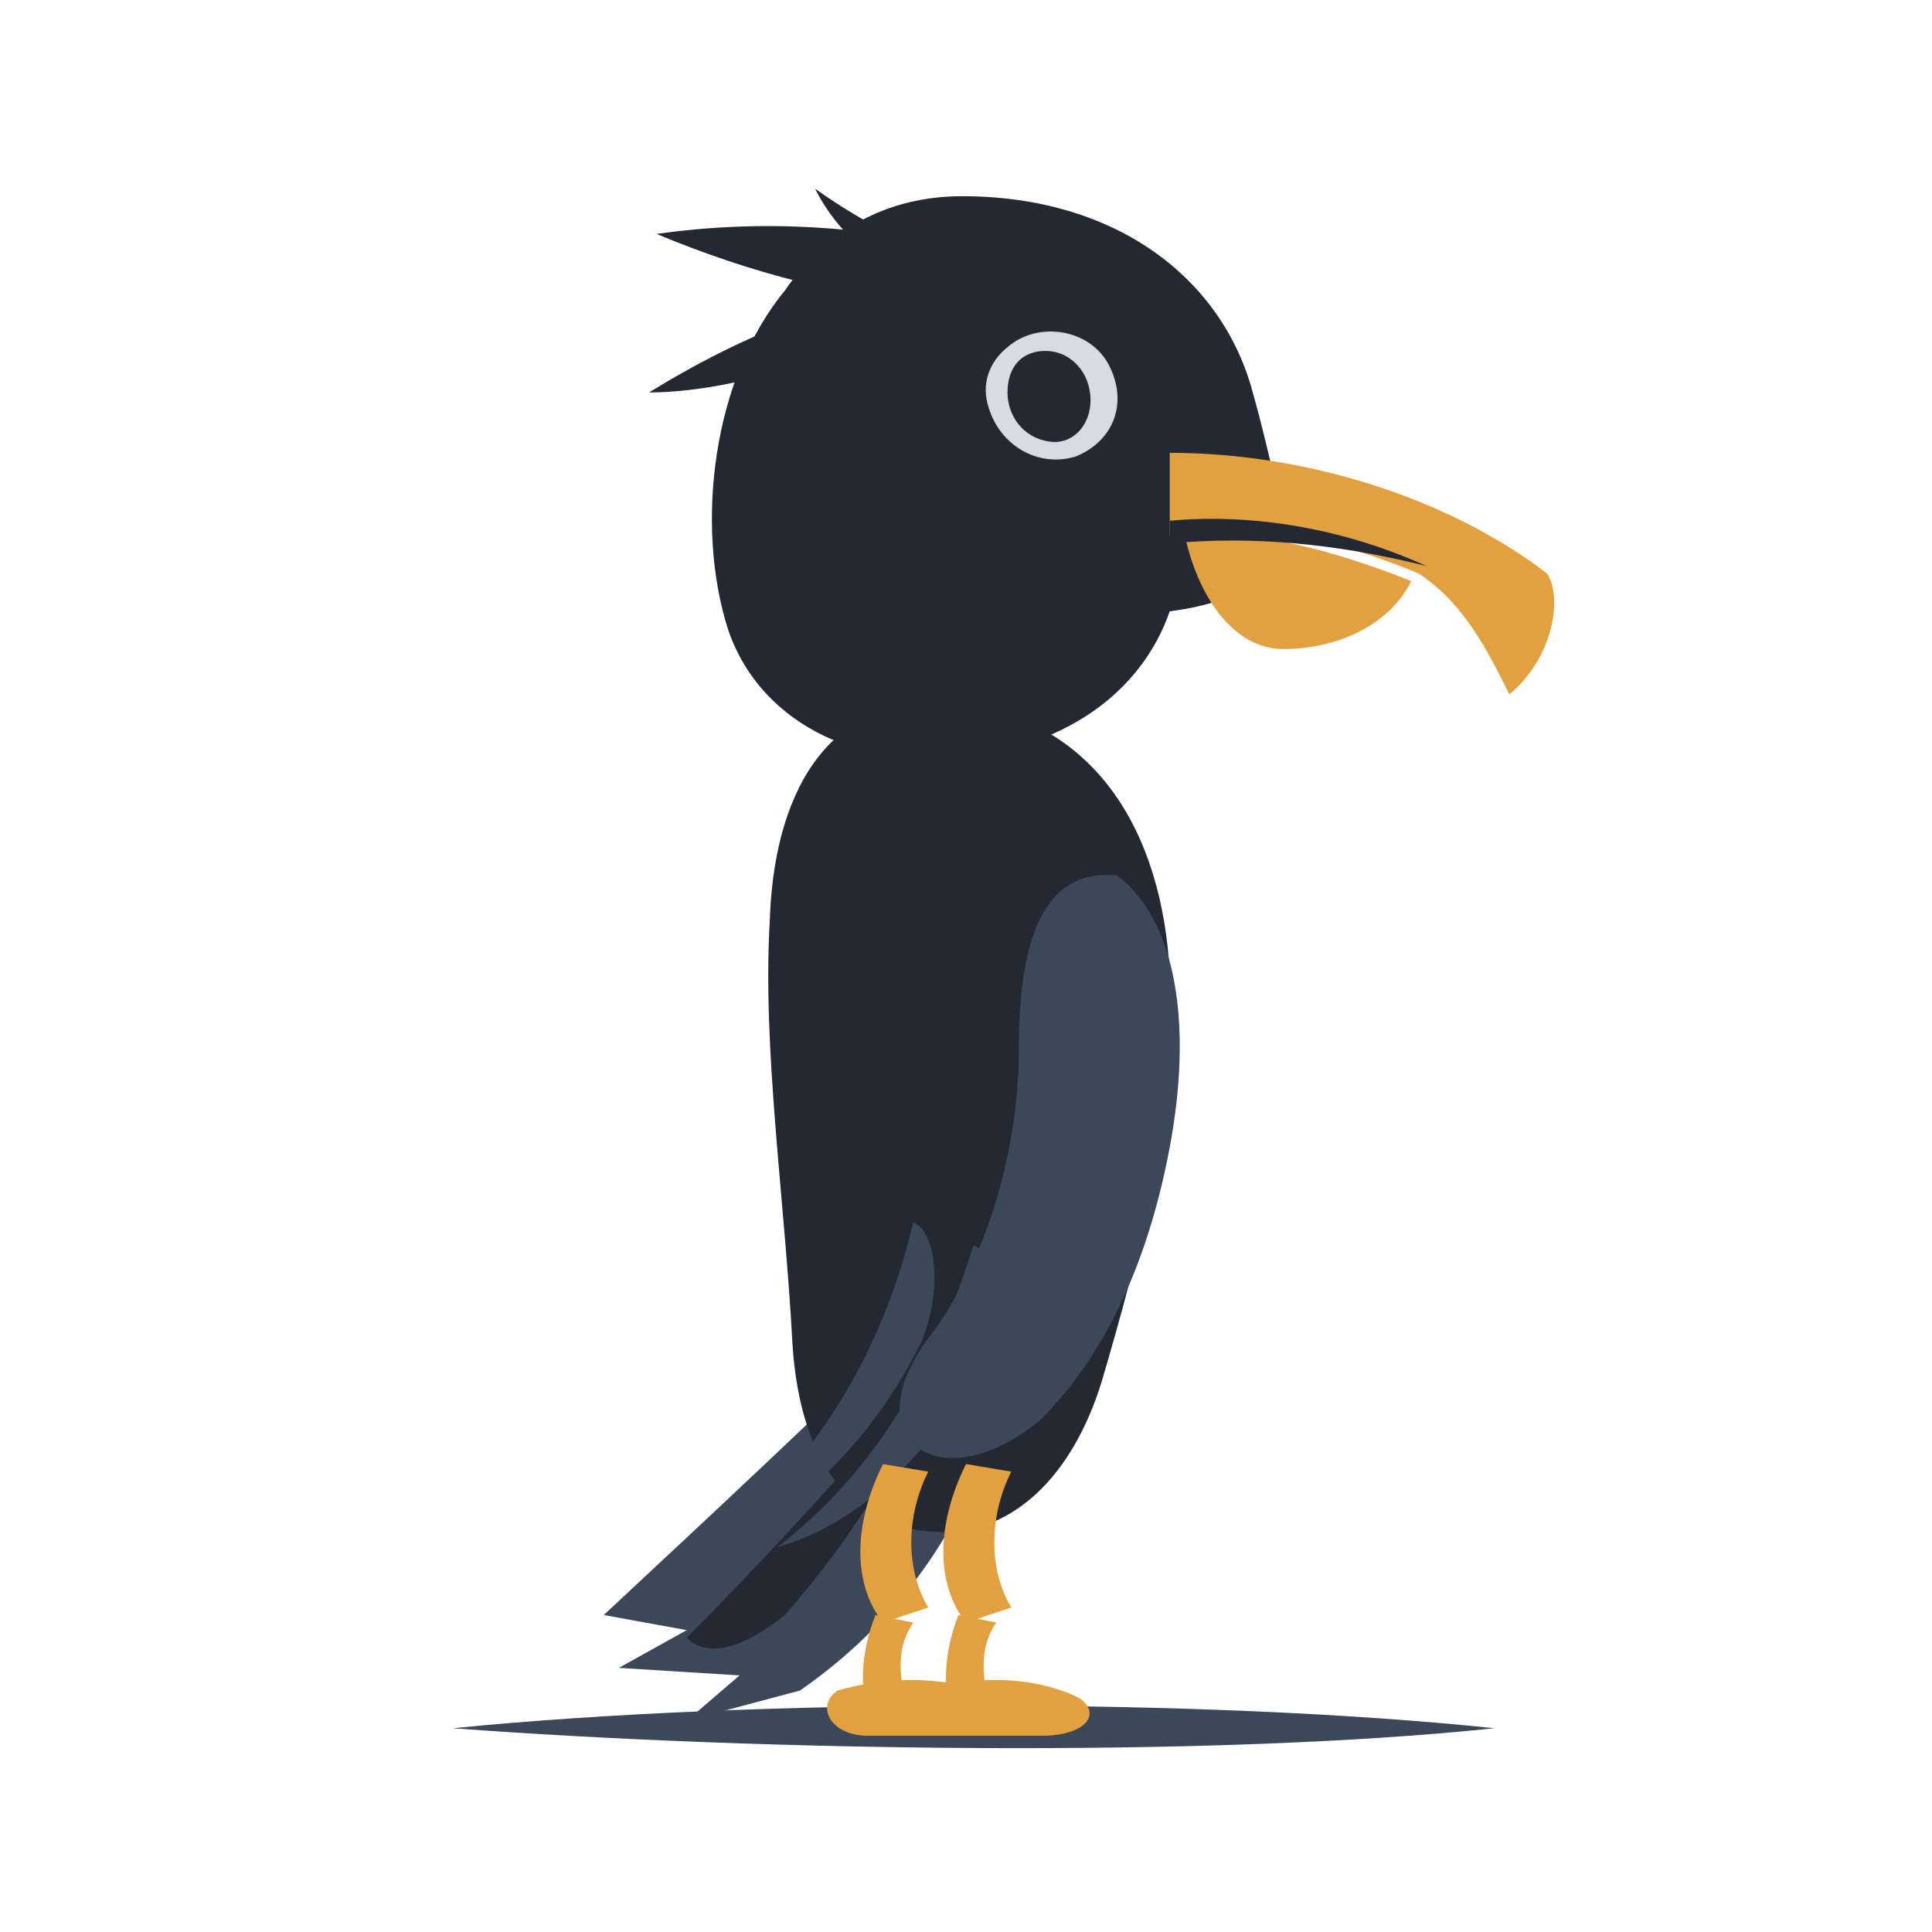
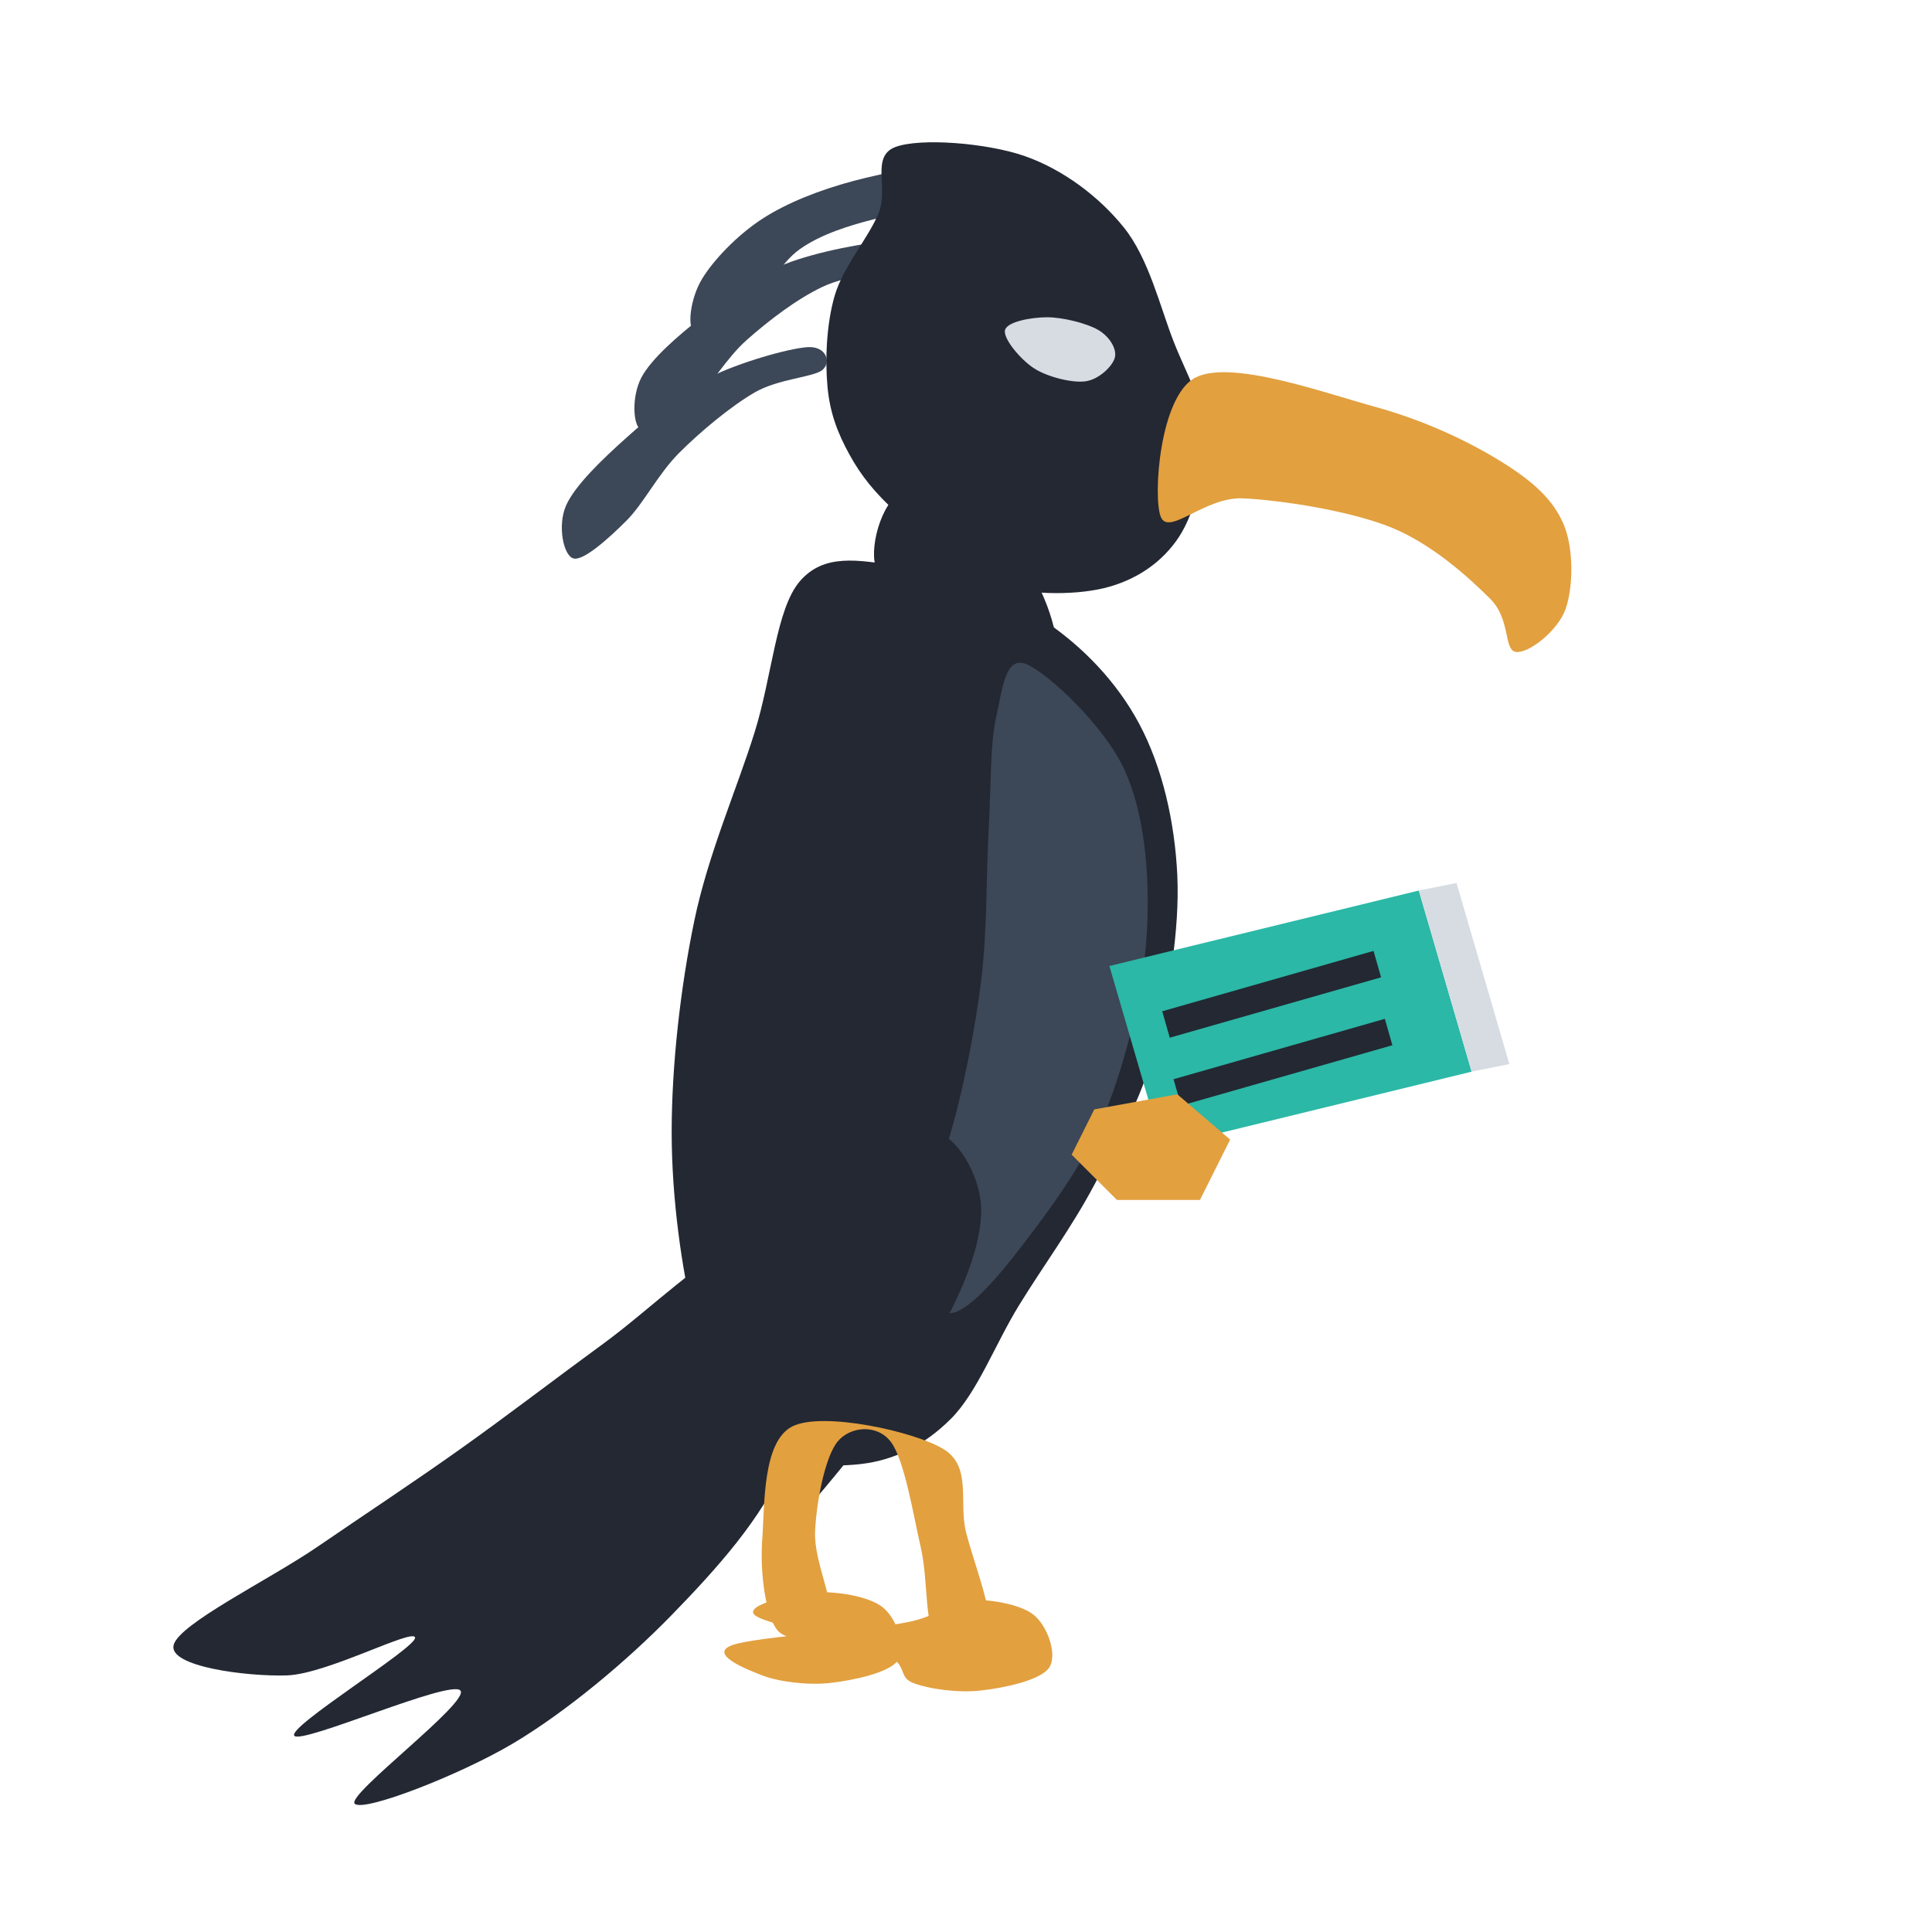
<svg xmlns="http://www.w3.org/2000/svg" viewBox="0 0 512 512" width="512" height="512" role="img" aria-labelledby="title desc">
-   <path id="szlif-a-branch" fill="#3C4757" d="M120,458C200,450 320,450 396,458C320,466 200,464 120,458Z" />
-   <path id="szlif-a-crest-1" fill="#232833" d="M248,76C224,78 198,88 172,104C192,104 218,96 242,86C250,83 252,76 248,76Z" />
-   <path id="szlif-a-crest-2" fill="#232833" d="M254,66C230,60 202,58 174,62C198,72 226,80 252,80C258,80 260,72 254,66Z" />
-   <path id="szlif-a-crest-3" fill="#232833" d="M264,72C246,68 230,60 216,50C224,66 240,76 260,80C266,81 268,76 264,72Z" />
-   <path id="szlif-a-tail-1" fill="#3C4757" d="M240,352C218,374 190,400 160,428L182,432L164,442L196,444L182,456L212,448C238,430 254,406 262,382C266,370 250,346 240,352Z" />
-   <path id="szlif-a-tail-2" fill="#232833" d="M236,376C220,394 202,414 182,434C188,440 198,436 208,428C222,412 236,392 240,378Z" />
-   <path id="szlif-a-body" fill="#232833" d="M252,186C290,190 308,220 310,258C312,294 302,332 292,366C284,392 268,406 250,406C226,406 212,388 210,356C208,318 202,278 204,244C205,212 218,184 252,186Z" />
-   <path id="szlif-a-wing" fill="#3C4757" d="M296,232C312,244 316,272 310,304C304,336 292,360 276,376C262,388 246,390 240,380C236,372 240,362 248,352C262,332 270,304 270,278C270,250 276,230 296,232Z" />
-   <path id="szlif-a-wing-primary-1" fill="#3C4757" d="M258,330C248,362 232,390 206,410C228,404 248,384 260,360C266,346 264,332 258,330Z" />
-   <path id="szlif-a-wing-primary-2" fill="#3C4757" d="M242,324C234,358 216,388 190,408C212,402 232,380 244,356C250,342 248,326 242,324Z" />
-   <path id="szlif-a-legs" fill="#E2A03F" d="M234,388C226,404 226,420 234,430L246,426C240,416 240,402 246,390ZM256,388C248,404 248,420 256,430L268,426C262,416 262,402 268,390ZM232,428C228,438 228,448 230,454L240,452C238,442 238,436 242,430ZM254,428C250,438 250,448 252,454L262,452C260,442 260,436 264,430Z" />
-   <path id="szlif-a-feet" fill="#E2A03F" d="M222,448C236,444 252,444 264,450C270,454 266,460 254,460L230,460C220,460 216,452 222,448ZM244,448C258,444 274,444 286,450C292,454 288,460 276,460L252,460C242,460 238,452 244,448Z" />
-   <path id="szlif-a-head" fill="#232833" d="M255,52C296,52 324,74 332,104C336,118 338,130 342,142C338,154 326,160 310,162C303,182 285,196 260,200C230,205 202,193 193,167C184,139 189,100 208,77C219,61 235,52 255,52Z" />
-   <path id="szlif-a-beak" fill="#E2A03F" d="M310,120C346,120 384,132 410,152C414,158 412,174 400,184C394,172 388,160 376,152C352,142 330,138 310,142Z" />
-   <path id="szlif-a-beak-lower" fill="#E2A03F" d="M314,142C332,140 354,146 374,154C368,166 354,172 340,172C328,172 318,160 314,142Z" />
-   <path id="szlif-a-beak-gape" fill="#232833" d="M310,138C332,136 356,140 378,150C354,144 332,142 310,144Z" />
-   <path id="szlif-a-eye-ring" fill="#D7DCE3" d="M267,92C275,85 289,87 294,97C299,107 295,117 285,121C275,124 265,118 262,108C260,102 262,96 267,92Z" />
-   <path id="szlif-a-eye-pupil" fill="#232833" d="M277,93C284,93 289,99 289,106C289,113 284,118 278,117C271,116 267,110 267,104C267,97 271,93 277,93Z" />
-   <path id="szlif-a-brow" fill="#232833" d="M258,78C268,68 286,68 296,78C288,74 276,76 268,82C262,86 256,84 258,78Z" />
+   <path id="szlif-crest-1" fill="#3C4757" d="M 254 44 C 249.67 42.67 234.67 45.67 226 48 C 217.33 50.33 208.67 53.67 202 58 C 195.33 62.33 189 69 186 74 C 183 79 182 86.67 184 88 C 186 89.33 193.33 85.67 198 82 C 202.67 78.33 206.33 70 212 66 C 217.67 62 225.33 59.67 232 58 C 238.67 56.33 248.33 58.33 252 56 C 255.67 53.67 258.33 45.33 254 44 Z" />
+   <path id="szlif-crest-2" fill="#3C4757" d="M 236 64 C 230.67 64 216.33 66.67 208 70 C 199.67 73.33 192.33 79 186 84 C 179.67 89 172.67 95 170 100 C 167.33 105 167.67 113 170 114 C 172.33 115 179.33 110 184 106 C 188.67 102 192.33 95 198 90 C 203.67 85 211 79.33 218 76 C 225 72.67 237 72 240 70 C 243 68 241.33 64 236 64 Z" />
+   <path id="szlif-crest-3" fill="#3C4757" d="M 214 92 C 209 92.33 196 96 188 100 C 180 104 172.33 110.33 166 116 C 159.67 121.67 152.33 128.67 150 134 C 147.67 139.33 149.33 147.33 152 148 C 154.67 148.67 161.33 142.67 166 138 C 170.67 133.33 174.33 125.67 180 120 C 185.67 114.33 193.67 107.67 200 104 C 206.33 100.33 215.67 100 218 98 C 220.33 96 219 91.67 214 92 Z" />
+   <path id="szlif-head" fill="#232833" d="M 237.21 38.99 C 243.67 36.48 261.54 37.84 271.65 41.39 C 281.76 44.95 291.3 52.13 297.85 60.3 C 304.41 68.46 307.41 81.23 310.97 90.36 C 314.53 99.5 318.98 106.45 319.23 115.1 C 319.48 123.75 316.9 135.47 312.46 142.26 C 308.02 149.06 300.99 153.83 292.58 155.86 C 284.17 157.88 271.16 157.73 262.02 154.42 C 252.88 151.11 243.9 141.66 237.75 136.01 C 231.61 130.35 228.21 126.07 225.13 120.49 C 222.06 114.91 219.95 109.58 219.3 102.55 C 218.65 95.51 218.97 85.97 221.22 78.29 C 223.48 70.61 230.19 63.01 232.85 56.46 C 235.52 49.91 230.74 41.5 237.21 38.99 Z" />
+   <path id="szlif-beak" fill="#E2A03F" d="M 316.8 100.06 C 326.25 95.2 350.84 104.08 364.34 107.79 C 377.84 111.5 389.49 117.15 397.82 122.32 C 406.15 127.49 411.49 132.26 414.32 138.8 C 417.16 145.35 416.92 155.94 414.82 161.6 C 412.72 167.26 405.05 173.25 401.73 172.77 C 398.42 172.28 400.43 164.2 394.93 158.7 C 389.43 153.21 379.64 144.24 368.73 139.8 C 357.81 135.36 339.62 132.55 329.43 132.07 C 319.24 131.59 309.71 142.27 307.6 136.93 C 305.5 131.6 307.34 104.92 316.8 100.06 Z" />
+   <path id="szlif-eye" fill="#D7DCE3" d="M 266.34 87.48 C 266.91 85.22 273.37 84.08 277.5 84.08 C 281.62 84.07 288.09 85.69 291.08 87.46 C 294.07 89.24 296.02 92.47 295.45 94.74 C 294.89 97 291.25 100.56 287.69 101.05 C 284.14 101.54 277.67 99.92 274.11 97.66 C 270.55 95.4 265.78 89.74 266.34 87.48 Z M 276.53 87.96 C 278.47 87.07 284.94 88.68 286.23 90.38 C 287.53 92.07 286.24 97.25 284.3 98.14 C 282.36 99.03 275.89 97.42 274.59 95.72 C 273.3 94.02 274.59 88.85 276.53 87.96 Z" />
+   <path id="szlif-hackle" fill="#232833" d="M 240 130 C 245.67 128.67 259.33 135.33 266 142 C 272.67 148.67 278.67 160.33 280 170 C 281.33 179.67 277.67 196.33 274 200 C 270.33 203.67 262 197.67 258 192 C 254 186.33 254.33 173 250 166 C 245.67 159 233.67 156 232 150 C 230.33 144 234.33 131.33 240 130 Z" />
+   <path id="szlif-body" fill="#232833" d="M 238 150 C 248.67 151.67 265.33 157 276 164 C 286.67 171 296 180.67 302 192 C 308 203.33 311.33 217.67 312 232 C 312.67 246.33 309.67 264.33 306 278 C 302.33 291.67 296 302.67 290 314 C 284 325.33 276.33 335.67 270 346 C 263.67 356.33 259 369 252 376 C 245 383 237 387 228 388 C 219 389 205.33 388.33 198 382 C 190.67 375.67 187.33 363.67 184 350 C 180.67 336.33 178 317.67 178 300 C 178 282.33 180.33 261.67 184 244 C 187.67 226.33 195.33 209 200 194 C 204.67 179 205.67 161.33 212 154 C 218.33 146.67 227.33 148.33 238 150 Z" />
+   <path id="szlif-wing" fill="#3C4757" d="M 272 176 C 277.67 178.33 292.67 192.33 298 204 C 303.33 215.67 304.67 231.33 304 246 C 303.33 260.67 299 278.67 294 292 C 289 305.33 281 316.67 274 326 C 267 335.33 257.67 347.33 252 348 C 246.33 348.67 240 338 240 330 C 240 322 248.67 311.67 252 300 C 255.33 288.33 258.33 273.33 260 260 C 261.67 246.67 261.33 231.67 262 220 C 262.67 208.33 262.33 197.33 264 190 C 265.67 182.67 266.33 173.67 272 176 Z" />
+   <path id="szlif-primaries" fill="#232833" d="M 244 300 C 236.33 302.67 224.33 325.33 214 336 C 203.67 346.67 193 356.33 182 364 C 171 371.67 150 377 148 382 C 146 387 161.33 396 170 394 C 178.67 392 197.33 369 200 370 C 202.67 371 183.33 398.33 186 400 C 188.67 401.67 212.67 378.67 216 380 C 219.33 381.33 201 411.67 206 408 C 211 404.33 237 372.67 246 358 C 255 343.33 260.33 329.67 260 320 C 259.67 310.33 251.67 297.33 244 300 Z" />
+   <path id="szlif-tail" fill="#232833" d="M 196 330 C 187 332.33 172.33 347 160 356 C 147.67 365 134.67 375 122 384 C 109.33 393 96.67 401.33 84 410 C 71.33 418.67 47.33 430.33 46 436 C 44.67 441.67 65.33 444.33 76 444 C 86.67 443.67 109.67 431.33 110 434 C 110.33 436.67 76 457.67 78 460 C 80 462.33 119.33 445 122 448 C 124.67 451 91.67 475.67 94 478 C 96.33 480.33 122 470.33 136 462 C 150 453.67 166 440.33 178 428 C 190 415.67 202 402.33 208 388 C 214 373.67 216 351.67 214 342 C 212 332.33 205 327.67 196 330 Z" />
+   <path id="szlif-legs" fill="#E2A03F" d="M 210 378 C 202 382 202.67 399 202 408 C 201.33 417 203 428.33 206 432 C 209 435.67 218.33 434.33 220 430 C 221.67 425.67 215.67 414 216 406 C 216.33 398 218.67 386 222 382 C 225.33 378 232.33 377.33 236 382 C 239.67 386.67 242 401.33 244 410 C 246 418.67 245 430.33 248 434 C 251 437.67 260.67 436.67 262 432 C 263.33 427.33 258 414 256 406 C 254 398 257.67 388.67 250 384 C 242.33 379.33 218 374 210 378 Z" />
+   <path id="szlif-feet" fill="#E2A03F" d="M 200 428 C 197 425.33 210.33 422.33 216 422 C 221.67 421.67 230.33 423 234 426 C 237.67 429 240.33 436.67 238 440 C 235.67 443.33 226 445.33 220 446 C 214 446.67 206.33 445.67 202 444 C 197.67 442.33 187.67 438.33 194 436 C 200.33 433.67 229.67 432 240 430 C 250.33 428 250.33 424.33 256 424 C 261.67 423.67 270.33 425 274 428 C 277.67 431 280.33 438.67 278 442 C 275.67 445.33 266 447.33 260 448 C 254 448.67 246.33 447.67 242 446 C 237.67 444.33 241 441 234 438 C 227 435 203 430.67 200 428 Z" />
+   <path id="szlif-notebook-cover" fill="#2BB8A6" d="M 294 256 L 376 236 L 390 284 L 308 304 Z" />
+   <path id="szlif-notebook-pages" fill="#D7DCE3" d="M 376 236 L 386 234 L 400 282 L 390 284 Z" />
+   <path id="szlif-notebook-lines" fill="#232833" d="M 308 268 L 364 252 L 366 259 L 310 275 Z M 311 286 L 367 270 L 369 277 L 313 293 Z" />
+   <path id="szlif-talon" fill="#E2A03F" d="M 290 294 L 312 290 L 326 302 L 318 318 L 296 318 L 284 306 Z" />
</svg>
